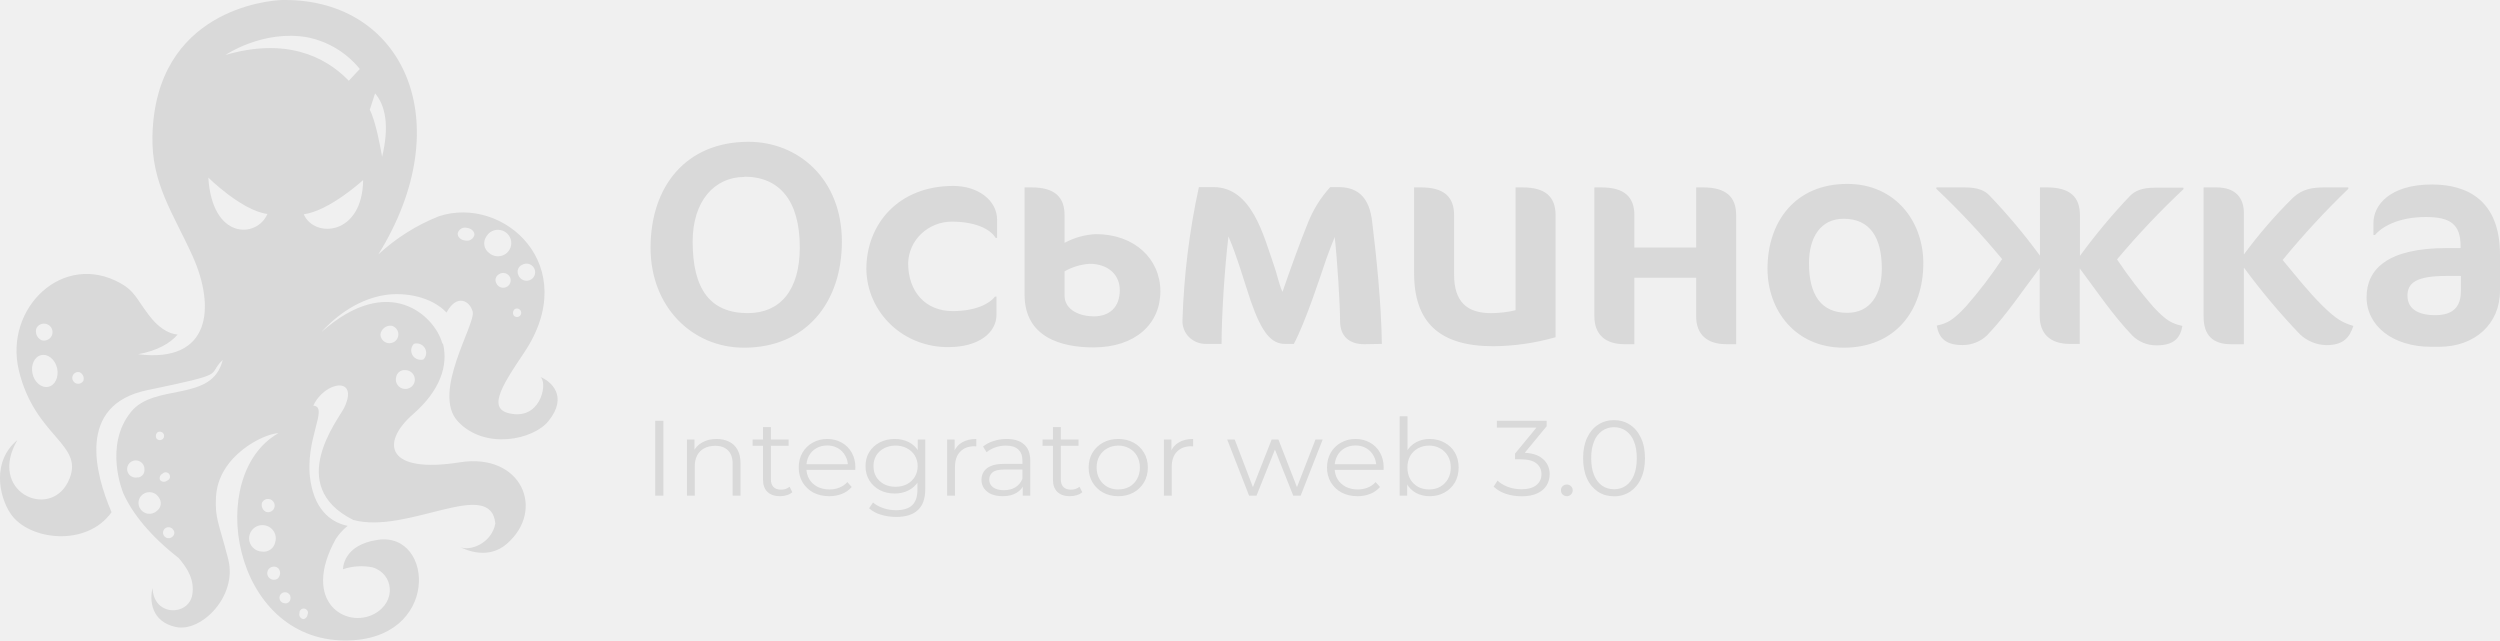
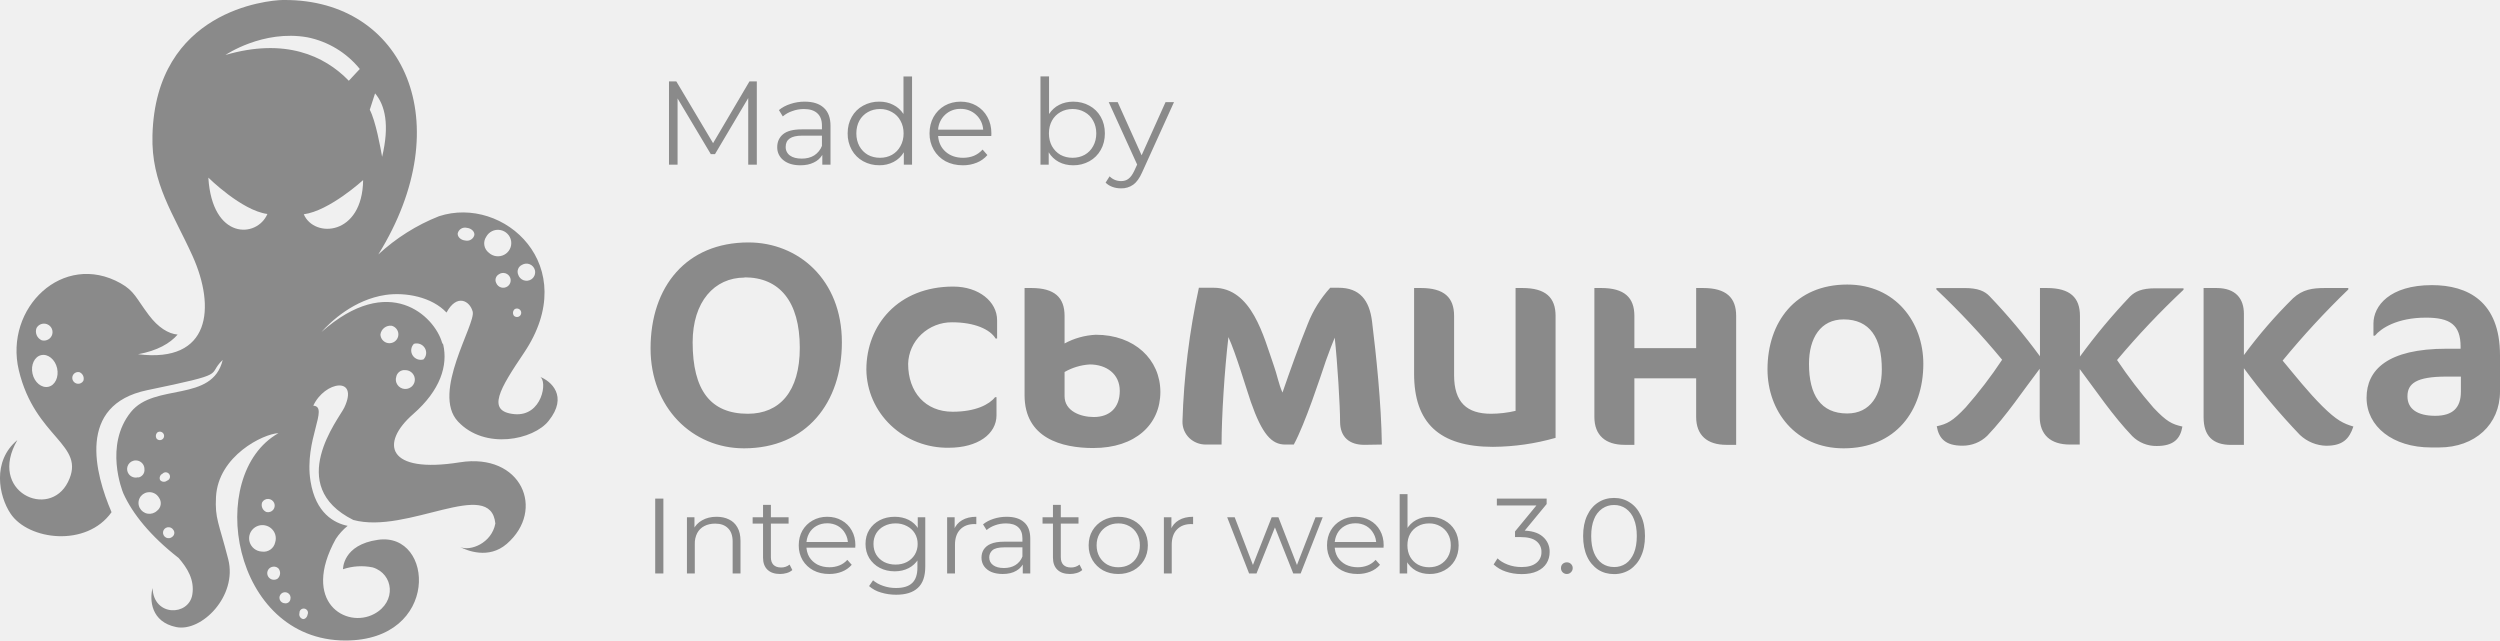
<svg xmlns="http://www.w3.org/2000/svg" width="121" height="31" fill="none" viewBox="0 0 121 31">
-   <g clip-path="url(#nclip0_1036_5245)" fill="#D9D9D9">
-     <path d="M36.009 16.828c-2.5 0-4.522-1.968-4.522-4.835 0-2.994 1.734-5.13 4.739-5.13 2.398 0 4.521 1.785 4.521 4.835 0 2.923-1.719 5.13-4.738 5.13zm.029-8.264c-1.46 0-2.514 1.166-2.514 3.134 0 2.319.867 3.457 2.673 3.457 1.531 0 2.513-1.068 2.513-3.19 0-2.263-.996-3.412-2.672-3.412v.01zM48.188 11.515c-.26-.436-.997-.787-2.11-.787a2.147 2.147 0 00-1.484.583 2.032 2.032 0 00-.64 1.427c0 1.377.839 2.319 2.153 2.319 1.113 0 1.777-.352 2.052-.703h.072v.871c0 .914-.91 1.574-2.312 1.574a4.025 4.025 0 01-1.512-.27 3.94 3.94 0 01-1.29-.813 3.82 3.82 0 01-.869-1.234 3.73 3.73 0 01-.316-1.463c0-2.164 1.546-4.02 4.204-4.02 1.242 0 2.124.731 2.124 1.63v.886h-.072zM52.926 16.814c-1.546 0-3.337-.478-3.337-2.558V9.07h.332c1.127 0 1.604.464 1.604 1.349v1.335a3.52 3.52 0 011.517-.422c1.863 0 3.12 1.195 3.12 2.77 0 1.573-1.213 2.712-3.236 2.712zm-.188-4.045a2.79 2.79 0 00-1.213.365v1.167c0 .73.78 1.011 1.416 1.011.765 0 1.256-.45 1.256-1.264 0-.816-.638-1.28-1.459-1.28zM66.03 16.659c-.708 0-1.17-.365-1.17-1.124 0-.76-.13-2.896-.26-4.062-.116.281-.26.646-.42 1.096-.274.815-1.011 3.064-1.56 4.076h-.419c-.65 0-1.112-.492-1.661-2.066-.246-.717-.708-2.305-1.084-3.134-.188 1.574-.332 3.85-.332 5.2h-.737a1.15 1.15 0 01-.828-.319 1.09 1.09 0 01-.328-.806c.066-2.173.332-4.337.795-6.464h.708c1.863 0 2.427 2.375 2.918 3.766.159.436.231.886.42 1.307.36-1.04.837-2.375 1.227-3.33.25-.64.617-1.23 1.084-1.743h.404c1.026 0 1.488.604 1.618 1.616.202 1.644.448 3.963.477 5.973l-.853.014zM72.27 16.757c-2.629 0-3.828-1.18-3.828-3.541V9.07h.332c1.127 0 1.604.464 1.604 1.349v2.867c0 1.321.621 1.87 1.791 1.87.4-.002.797-.049 1.185-.141V9.07h.332c1.127 0 1.604.464 1.604 1.349v5.903c-.98.281-1.997.428-3.02.435zM83.554 16.659c-.925 0-1.46-.464-1.46-1.35v-1.868h-2.99v3.218h-.477c-.924 0-1.459-.464-1.459-1.35V9.07h.332c1.127 0 1.604.465 1.604 1.35v1.56h2.99v-2.91h.333c1.127 0 1.603.465 1.603 1.35v6.24h-.476zM89.231 16.828c-2.34 0-3.684-1.813-3.684-3.823 0-2.277 1.344-4.104 3.858-4.104 2.34 0 3.684 1.827 3.684 3.837 0 2.28-1.344 4.09-3.858 4.09zm0-6.24c-1.112 0-1.676.899-1.676 2.15 0 1.504.564 2.403 1.85 2.403 1.126 0 1.675-.9 1.675-2.136 0-1.518-.577-2.417-1.849-2.417zM102.465 12.555a23.273 23.273 0 001.762 2.305c.636.675.896.801 1.401.914-.101.59-.418.941-1.242.941a1.639 1.639 0 01-1.185-.478c-.953-.997-1.719-2.15-2.542-3.246v3.654h-.477c-.925 0-1.46-.464-1.46-1.35v-2.318c-.837 1.096-1.588 2.248-2.542 3.246a1.685 1.685 0 01-.55.356 1.725 1.725 0 01-.649.122c-.823 0-1.141-.351-1.242-.942.505-.112.765-.239 1.401-.913a21.34 21.34 0 001.763-2.305A37.856 37.856 0 0093.72 9.14v-.07h1.358c.665 0 .983.154 1.214.393a28.989 28.989 0 012.441 2.91V9.07h.333c1.127 0 1.603.464 1.603 1.349v1.967a29.087 29.087 0 012.427-2.909c.246-.239.564-.393 1.214-.393h1.372v.07a39.526 39.526 0 00-3.218 3.401zM112.592 16.704a1.923 1.923 0 01-1.271-.52 32.422 32.422 0 01-2.716-3.233v3.71h-.622c-.895 0-1.329-.449-1.329-1.334V9.07h.621c.939 0 1.33.52 1.33 1.25v1.996a23.126 23.126 0 012.383-2.754c.463-.422.925-.492 1.546-.492h1.124v.07a40.29 40.29 0 00-3.178 3.443c.621.745 1.228 1.518 1.921 2.207.694.688 1.026.843 1.503.984-.2.604-.518.93-1.312.93zM118.053 16.785h-.39c-1.849 0-3.121-1.011-3.121-2.403 0-1.349 1.012-2.375 3.872-2.375h.679v-.098c0-1.068-.52-1.406-1.676-1.406-1.401 0-2.181.52-2.47.872h-.072v-.59c0-.844.78-1.856 2.831-1.856 1.734 0 3.294.787 3.294 3.401v1.743c0 1.602-1.214 2.712-2.947 2.712zm1.054-3.429h-.693c-1.474 0-1.893.338-1.893.956 0 .618.492.942 1.344.942.852 0 1.242-.394 1.242-1.167v-.73zM31.712 23.99v-3.624h.396v3.624h-.396zM34.683 21.246c.228 0 .428.043.6.13.175.082.31.21.407.382.1.173.15.39.15.653v1.579h-.38v-1.543c0-.287-.076-.502-.226-.647-.146-.149-.353-.223-.62-.223-.2 0-.376.04-.526.12a.813.813 0 00-.342.336 1.096 1.096 0 00-.118.528v1.429h-.38v-2.718h.364v.745l-.06-.14a.987.987 0 01.43-.46c.196-.114.43-.171.7-.171zM37.756 24.016c-.264 0-.468-.07-.61-.207-.144-.139-.215-.334-.215-.585V20.67h.38v2.532c0 .159.041.281.123.367.086.087.207.13.364.13a.626.626 0 00.418-.14l.134.264a.708.708 0 01-.273.145c-.104.031-.21.047-.321.047zm-1.328-2.439v-.305h1.74v.305h-1.74zM40.137 24.016c-.293 0-.55-.06-.771-.176a1.347 1.347 0 01-.52-.492 1.383 1.383 0 01-.187-.72c0-.269.059-.507.177-.714.121-.207.285-.37.492-.487.211-.12.447-.181.707-.181.265 0 .498.059.702.176.207.114.37.276.487.487.118.207.177.447.177.72a.334.334 0 01-.005.056v.057h-2.448v-.274h2.244l-.15.108c0-.196-.044-.37-.134-.523a.924.924 0 00-.353-.362 1.024 1.024 0 00-.52-.13c-.192 0-.365.044-.52.13a.914.914 0 00-.358.363 1.086 1.086 0 00-.128.533v.057c0 .207.046.39.139.548.096.156.228.278.396.368.172.086.366.13.584.13.171 0 .33-.03.476-.089a.99.99 0 00.386-.269l.214.238a1.2 1.2 0 01-.471.332c-.186.076-.39.114-.616.114zM43.375 25.02c-.258 0-.504-.036-.74-.109a1.472 1.472 0 01-.572-.31l.192-.28c.132.114.295.204.488.27.196.068.403.103.62.103.358 0 .62-.081.788-.244.168-.158.252-.407.252-.745v-.678l.053-.466-.037-.466v-.823h.364v2.386c0 .47-.12.813-.359 1.03-.235.221-.585.332-1.05.332zm-.07-1.134c-.268 0-.509-.055-.723-.165a1.316 1.316 0 01-.509-.472c-.121-.2-.182-.43-.182-.688 0-.259.06-.487.182-.683.125-.2.295-.356.509-.466.214-.11.455-.166.723-.166.25 0 .475.05.675.15.2.1.359.249.476.445.118.197.177.437.177.72s-.059.523-.177.72a1.177 1.177 0 01-.476.45c-.2.103-.425.155-.675.155zm.038-.326c.206 0 .39-.041.551-.124a.993.993 0 00.38-.352.982.982 0 00.14-.523.956.956 0 00-.14-.518.955.955 0 00-.38-.347 1.148 1.148 0 00-.551-.13c-.204 0-.388.044-.552.13a.955.955 0 00-.38.347.985.985 0 00-.134.518c0 .197.044.37.134.523.092.148.22.265.38.352.164.083.348.124.552.124zM45.841 23.99v-2.718h.364v.74l-.037-.13a.89.89 0 01.396-.47c.186-.11.416-.166.69-.166v.357h-.042a.185.185 0 00-.043-.005c-.296 0-.528.088-.696.264-.168.173-.252.42-.252.74v1.388h-.38zM49.502 23.99v-.6l-.017-.1v-1.003c0-.232-.067-.41-.203-.534-.132-.124-.33-.186-.594-.186-.183 0-.356.03-.52.088a1.334 1.334 0 00-.418.233l-.171-.275a1.5 1.5 0 01.514-.269c.2-.065.41-.098.632-.098.364 0 .644.088.84.264.2.172.3.436.3.792v1.688h-.364zm-.97.026c-.21 0-.394-.033-.551-.099a.837.837 0 01-.354-.28.719.719 0 01-.123-.413c0-.142.034-.27.102-.384a.726.726 0 01.342-.28c.161-.072.375-.108.643-.108h.97v.274h-.96c-.27 0-.46.047-.567.14a.448.448 0 00-.155.347c0 .155.062.28.187.373.125.093.3.14.525.14.214 0 .398-.047.552-.14a.833.833 0 00.342-.414l.086.253a.868.868 0 01-.375.43c-.175.107-.396.16-.664.16zM51.787 24.016c-.264 0-.467-.07-.61-.207-.143-.139-.214-.334-.214-.585V20.67h.38v2.532c0 .159.041.281.123.367.086.087.207.13.364.13a.626.626 0 00.418-.14l.134.264a.707.707 0 01-.273.145c-.104.031-.21.047-.322.047zm-1.328-2.439v-.305h1.74v.305h-1.74zM54.12 24.016c-.27 0-.515-.06-.733-.176a1.368 1.368 0 01-.509-.492 1.382 1.382 0 01-.187-.72c0-.273.062-.512.187-.72a1.33 1.33 0 01.509-.486c.214-.117.459-.176.734-.176.278 0 .524.059.739.176.218.117.387.28.508.487.125.207.188.447.188.72 0 .268-.063.508-.188.719a1.318 1.318 0 01-.508.492 1.533 1.533 0 01-.74.176zm0-.327c.204 0 .385-.043.542-.129a.967.967 0 00.37-.373c.092-.162.138-.348.138-.559 0-.214-.046-.4-.139-.559a.93.93 0 00-.37-.367 1.06 1.06 0 00-.535-.135c-.2 0-.378.045-.535.134a.967.967 0 00-.375.368c-.093.159-.14.345-.14.56 0 .21.047.396.14.558.093.159.217.283.374.373.158.086.334.13.53.13zM56.332 23.99v-2.718h.364v.74l-.037-.13a.89.89 0 01.396-.47c.186-.11.416-.166.691-.166v.357h-.043a.184.184 0 00-.043-.005c-.296 0-.528.088-.696.264-.168.173-.252.42-.252.74v1.388h-.38zM60.456 23.99l-1.06-2.718h.364l.964 2.521h-.166l.99-2.521h.328l.98 2.521h-.166l.98-2.521h.348l-1.066 2.718h-.359l-.942-2.371h.112l-.948 2.37h-.359zM65.706 24.016c-.293 0-.55-.06-.771-.176a1.348 1.348 0 01-.52-.492 1.383 1.383 0 01-.187-.72c0-.269.059-.507.177-.714.121-.207.285-.37.492-.487.211-.12.447-.181.707-.181.264 0 .498.059.702.176.207.114.37.276.487.487.118.207.177.447.177.72a.334.334 0 01-.005.056v.057h-2.448v-.274h2.244l-.15.108c0-.196-.045-.37-.134-.523a.924.924 0 00-.353-.362 1.024 1.024 0 00-.52-.13c-.193 0-.366.044-.52.13a.914.914 0 00-.358.363 1.085 1.085 0 00-.129.533v.057c0 .207.047.39.14.548.096.156.228.278.396.368.171.086.366.13.584.13.171 0 .33-.03.476-.089a.99.99 0 00.386-.269l.214.238a1.201 1.201 0 01-.471.332 1.613 1.613 0 01-.616.114zM69.195 24.016c-.246 0-.468-.054-.664-.16a1.196 1.196 0 01-.466-.477 1.534 1.534 0 01-.171-.75c0-.298.057-.548.171-.752.118-.207.275-.364.471-.47.197-.108.416-.161.66-.161.267 0 .506.059.717.176.214.114.382.274.503.481.121.207.182.45.182.725 0 .273-.06.514-.182.725a1.29 1.29 0 01-.503.486c-.21.118-.45.177-.718.177zm-1.451-.026v-3.842h.38v1.926l-.053.549.037.549v.818h-.364zm1.424-.3c.2 0 .379-.044.536-.13.157-.09.282-.214.375-.373.093-.162.139-.348.139-.559 0-.214-.046-.4-.14-.559a.968.968 0 00-.374-.367 1.06 1.06 0 00-.536-.135c-.2 0-.38.045-.54.134a.968.968 0 00-.375.368c-.09.159-.134.345-.134.56 0 .21.044.396.134.558.092.159.217.283.374.373.161.086.341.13.541.13zM73.642 24.02c-.27 0-.528-.04-.77-.123a1.6 1.6 0 01-.58-.342l.188-.295c.122.12.284.22.488.3.207.08.432.12.674.12.311 0 .549-.067.713-.198a.635.635 0 00.251-.528.64.64 0 00-.246-.528c-.16-.13-.416-.196-.766-.196h-.267v-.275l1.156-1.403.054.145h-2.089v-.331h2.41v.264l-1.157 1.403-.187-.12h.145c.45 0 .785.097 1.006.29a.938.938 0 01.338.746c0 .204-.05.387-.15.549-.1.162-.252.29-.455.383-.2.093-.452.14-.755.14zM75.835 24.016a.279.279 0 01-.284-.285c0-.083.027-.15.08-.202a.293.293 0 01.204-.078c.079 0 .145.026.198.078a.26.26 0 01.086.202.27.27 0 01-.086.202.265.265 0 01-.198.083zM78.118 24.02c-.29 0-.547-.072-.772-.217a1.503 1.503 0 01-.53-.631c-.128-.276-.193-.608-.193-.994 0-.387.065-.716.193-.989.129-.276.305-.487.53-.632.225-.148.482-.222.772-.222.289 0 .546.074.77.222.226.145.402.356.531.632.132.273.198.602.198.989 0 .386-.066.718-.198.994a1.503 1.503 0 01-.53.631 1.392 1.392 0 01-.771.218zm0-.34a.99.99 0 00.578-.172c.164-.117.293-.286.386-.507.092-.224.139-.499.139-.823 0-.325-.047-.597-.14-.818a1.116 1.116 0 00-.385-.508.969.969 0 00-.578-.175.975.975 0 00-.573.175 1.1 1.1 0 00-.391.508c-.093.22-.14.493-.14.818 0 .324.047.599.14.823.093.22.223.39.39.507.168.114.36.171.574.171z" />
+   <g clip-path="url(#nclip0_1128_14021)" fill="#8A8A8A">
+     <path d="M36.009 21.699c-2.5 0-4.522-1.968-4.522-4.835 0-2.993 1.734-5.13 4.739-5.13 2.398 0 4.521 1.785 4.521 4.835 0 2.923-1.719 5.13-4.738 5.13zm.029-8.264c-1.46 0-2.514 1.166-2.514 3.134 0 2.319.867 3.457 2.673 3.457 1.531 0 2.513-1.068 2.513-3.19 0-2.263-.996-3.412-2.672-3.412v.01zM48.188 16.386c-.26-.435-.997-.787-2.11-.787a2.147 2.147 0 00-1.484.583 2.032 2.032 0 00-.64 1.427c0 1.377.839 2.319 2.153 2.319 1.113 0 1.777-.352 2.052-.703h.072v.871c0 .914-.91 1.575-2.312 1.575a4.024 4.024 0 01-1.512-.27 3.94 3.94 0 01-1.29-.814 3.82 3.82 0 01-.869-1.233 3.73 3.73 0 01-.316-1.464c0-2.164 1.546-4.02 4.204-4.02 1.242 0 2.124.731 2.124 1.63v.886h-.072zM52.926 21.685c-1.546 0-3.337-.478-3.337-2.558V13.94h.332c1.127 0 1.604.464 1.604 1.349v1.335a3.52 3.52 0 011.517-.422c1.863 0 3.12 1.195 3.12 2.77 0 1.573-1.213 2.712-3.236 2.712zm-.188-4.045a2.79 2.79 0 00-1.213.365v1.167c0 .73.78 1.012 1.416 1.012.765 0 1.256-.45 1.256-1.265s-.638-1.28-1.459-1.28zM66.03 21.53c-.708 0-1.17-.365-1.17-1.124 0-.76-.13-2.895-.26-4.062-.116.281-.26.647-.42 1.096-.274.815-1.011 3.064-1.56 4.076h-.419c-.65 0-1.112-.492-1.661-2.066-.246-.717-.708-2.305-1.084-3.134-.188 1.574-.332 3.85-.332 5.2h-.737a1.15 1.15 0 01-.828-.319 1.09 1.09 0 01-.328-.805c.066-2.174.332-4.338.795-6.465h.708c1.863 0 2.427 2.375 2.918 3.766.159.436.231.886.42 1.307.36-1.04.837-2.375 1.227-3.33.25-.64.617-1.23 1.084-1.743h.404c1.026 0 1.488.604 1.618 1.616.202 1.644.448 3.963.477 5.973l-.853.014zM72.27 21.628c-2.629 0-3.828-1.18-3.828-3.541V13.94h.332c1.127 0 1.604.464 1.604 1.349v2.867c0 1.321.621 1.87 1.791 1.87.4-.002.797-.049 1.185-.141V13.94h.332c1.127 0 1.604.464 1.604 1.349v5.903c-.98.281-1.997.428-3.02.435zM83.554 21.53c-.925 0-1.46-.464-1.46-1.35v-1.868h-2.99v3.218h-.477c-.924 0-1.459-.464-1.459-1.35v-6.24h.332c1.127 0 1.604.465 1.604 1.35v1.56h2.99v-2.91h.333c1.127 0 1.603.465 1.603 1.35v6.24h-.476zM89.231 21.699c-2.34 0-3.684-1.813-3.684-3.823 0-2.277 1.344-4.104 3.858-4.104 2.34 0 3.684 1.827 3.684 3.837 0 2.28-1.344 4.09-3.858 4.09zm0-6.24c-1.112 0-1.676.9-1.676 2.15 0 1.504.564 2.403 1.85 2.403 1.126 0 1.675-.9 1.675-2.136 0-1.518-.577-2.417-1.849-2.417zM102.465 17.426a23.273 23.273 0 001.762 2.305c.636.675.896.801 1.401.914-.101.59-.418.941-1.242.941a1.639 1.639 0 01-1.185-.478c-.953-.998-1.719-2.15-2.542-3.246v3.654h-.477c-.925 0-1.46-.464-1.46-1.35v-2.318c-.837 1.096-1.588 2.248-2.542 3.246a1.685 1.685 0 01-.55.356 1.725 1.725 0 01-.649.122c-.823 0-1.141-.351-1.242-.941.505-.113.765-.24 1.401-.914a21.34 21.34 0 001.763-2.305 37.859 37.859 0 00-3.182-3.4v-.071h1.358c.665 0 .983.154 1.214.393a28.984 28.984 0 012.441 2.91V13.94h.333c1.127 0 1.603.464 1.603 1.349v1.968a29.09 29.09 0 012.427-2.91c.246-.239.564-.393 1.214-.393h1.372v.07a39.523 39.523 0 00-3.218 3.401zM112.592 21.575a1.923 1.923 0 01-1.271-.52 32.422 32.422 0 01-2.716-3.232v3.71h-.622c-.895 0-1.329-.45-1.329-1.335V13.94h.621c.939 0 1.33.52 1.33 1.25v1.996a23.13 23.13 0 012.383-2.754c.463-.422.925-.492 1.546-.492h1.124v.07a40.307 40.307 0 00-3.178 3.443c.621.745 1.228 1.518 1.921 2.207.694.688 1.026.843 1.503.984-.2.604-.518.93-1.312.93zM118.053 21.657h-.39c-1.849 0-3.121-1.012-3.121-2.404 0-1.349 1.012-2.375 3.872-2.375h.679v-.098c0-1.068-.52-1.406-1.676-1.406-1.401 0-2.181.52-2.47.872h-.072v-.59c0-.844.78-1.856 2.831-1.856 1.734 0 3.294.787 3.294 3.401v1.743c0 1.602-1.214 2.713-2.947 2.713zm1.054-3.43h-.693c-1.474 0-1.893.338-1.893.956 0 .618.492.942 1.344.942.852 0 1.242-.394 1.242-1.167v-.73zM31.712 27.755v-3.623h.396v3.623h-.396zM34.683 25.012c.228 0 .428.043.6.129.175.083.31.21.407.383.1.173.15.39.15.652v1.58h-.38v-1.543c0-.287-.076-.503-.226-.648-.146-.148-.353-.222-.62-.222-.2 0-.376.04-.526.119a.814.814 0 00-.342.336 1.096 1.096 0 00-.118.529v1.428h-.38v-2.718h.364v.746l-.06-.14a.987.987 0 01.43-.46c.196-.114.43-.171.7-.171zM37.756 27.781c-.264 0-.468-.069-.61-.207-.144-.138-.215-.333-.215-.585v-2.552h.38v2.531c0 .16.041.282.123.368.086.086.207.13.364.13a.626.626 0 00.418-.14l.134.264a.708.708 0 01-.273.145c-.104.03-.21.046-.321.046zm-1.328-2.438v-.306h1.74v.306h-1.74zM40.137 27.781c-.293 0-.55-.058-.771-.176a1.348 1.348 0 01-.52-.492 1.383 1.383 0 01-.187-.72c0-.268.059-.507.177-.714.121-.207.285-.369.492-.486.211-.121.447-.181.707-.181.265 0 .498.058.702.176.207.114.37.276.487.486.118.207.177.447.177.72a.334.334 0 01-.005.057v.057h-2.448v-.275h2.244l-.15.109c0-.197-.044-.371-.134-.523a.923.923 0 00-.353-.362 1.023 1.023 0 00-.52-.13c-.192 0-.365.043-.52.13a.913.913 0 00-.358.362 1.087 1.087 0 00-.128.533v.057c0 .207.046.39.139.55.096.154.228.277.396.367.172.086.366.129.584.129.171 0 .33-.03.476-.088a.99.99 0 00.386-.27l.214.239a1.2 1.2 0 01-.471.331c-.186.076-.39.114-.616.114zM43.375 28.785a2.5 2.5 0 01-.74-.108 1.472 1.472 0 01-.572-.31l.192-.28c.132.114.295.203.488.269.196.069.403.103.62.103.358 0 .62-.08.788-.243.168-.159.252-.407.252-.745v-.679l.053-.466-.037-.465v-.824h.364v2.387c0 .47-.12.813-.359 1.03-.235.221-.585.331-1.05.331zm-.07-1.133c-.268 0-.509-.056-.723-.166a1.316 1.316 0 01-.509-.471c-.121-.2-.182-.43-.182-.689 0-.258.06-.486.182-.683.125-.2.295-.355.509-.466.214-.11.455-.165.723-.165.25 0 .475.05.675.15.2.1.359.248.476.445.118.197.177.437.177.72 0 .282-.059.522-.177.72a1.178 1.178 0 01-.476.45c-.2.103-.425.155-.675.155zm.038-.326c.206 0 .39-.042.551-.125a.994.994 0 00.38-.352.982.982 0 00.14-.523.956.956 0 00-.14-.517.956.956 0 00-.38-.347 1.149 1.149 0 00-.551-.13c-.204 0-.388.044-.552.13a.956.956 0 00-.38.347.985.985 0 00-.134.517c0 .197.044.372.134.523.092.149.22.266.38.352.164.083.348.125.552.125zM45.841 27.755v-2.718h.364v.74l-.037-.129a.89.89 0 01.396-.47c.186-.111.416-.166.69-.166v.357h-.042a.18.18 0 00-.043-.005c-.296 0-.528.088-.696.264-.168.172-.252.419-.252.74v1.387h-.38zM49.502 27.755v-.6l-.017-.099v-1.004c0-.231-.067-.409-.203-.533-.132-.124-.33-.186-.594-.186-.183 0-.356.029-.52.088a1.336 1.336 0 00-.418.233l-.171-.275c.143-.117.314-.207.514-.27.2-.065.41-.097.632-.097.364 0 .644.088.84.264.2.172.3.436.3.792v1.687h-.364zm-.97.026c-.21 0-.394-.033-.551-.098a.837.837 0 01-.354-.28.72.72 0 01-.123-.414c0-.141.034-.27.102-.383a.726.726 0 01.342-.28c.161-.072.375-.108.643-.108h.97v.274h-.96c-.27 0-.46.047-.567.14a.448.448 0 00-.155.347c0 .155.062.28.187.373.125.093.3.14.525.14.214 0 .398-.047.552-.14a.833.833 0 00.342-.415l.086.254a.868.868 0 01-.375.43c-.175.107-.396.16-.664.16zM51.787 27.781c-.264 0-.467-.069-.61-.207-.143-.138-.214-.333-.214-.585v-2.552h.38v2.531c0 .16.041.282.123.368.086.086.207.13.364.13a.626.626 0 00.418-.14l.134.264a.707.707 0 01-.273.145c-.104.03-.21.046-.322.046zm-1.328-2.438v-.306h1.74v.306h-1.74zM54.12 27.781c-.27 0-.515-.058-.733-.176a1.369 1.369 0 01-.509-.492 1.383 1.383 0 01-.187-.72c0-.272.062-.512.187-.719.125-.207.295-.37.509-.486.214-.118.459-.176.734-.176.278 0 .524.058.739.176.218.117.387.28.508.486.125.207.188.447.188.72 0 .269-.063.509-.188.72a1.319 1.319 0 01-.508.491 1.534 1.534 0 01-.74.176zm0-.326c.204 0 .385-.043.542-.13a.967.967 0 00.37-.372c.092-.162.138-.349.138-.56 0-.213-.046-.4-.139-.558a.93.93 0 00-.37-.368 1.06 1.06 0 00-.535-.134c-.2 0-.378.044-.535.134a.968.968 0 00-.375.368c-.093.158-.14.345-.14.559 0 .21.047.397.14.559.093.159.217.283.374.373.158.086.334.129.53.129zM56.332 27.755v-2.718h.364v.74l-.037-.129a.89.89 0 01.396-.47c.186-.111.416-.166.691-.166v.357h-.043a.18.18 0 00-.043-.005c-.296 0-.528.088-.696.264-.168.172-.252.419-.252.74v1.387h-.38zM60.456 27.755l-1.06-2.718h.364l.964 2.522h-.166l.99-2.522h.328l.98 2.522h-.166l.98-2.522h.348l-1.066 2.718h-.359l-.942-2.37h.112l-.948 2.37h-.359zM65.706 27.781c-.293 0-.55-.058-.771-.176a1.348 1.348 0 01-.52-.492 1.383 1.383 0 01-.187-.72c0-.268.059-.507.177-.714.121-.207.285-.369.492-.486.211-.121.447-.181.707-.181.264 0 .498.058.702.176.207.114.37.276.487.486.118.207.177.447.177.72a.334.334 0 01-.005.057v.057h-2.448v-.275h2.244l-.15.109c0-.197-.045-.371-.134-.523a.924.924 0 00-.353-.362 1.023 1.023 0 00-.52-.13c-.193 0-.366.043-.52.13a.913.913 0 00-.358.362 1.086 1.086 0 00-.129.533v.057c0 .207.047.39.14.55.096.154.228.277.396.367.171.086.366.129.584.129.171 0 .33-.03.476-.088a.99.99 0 00.386-.27l.214.239a1.201 1.201 0 01-.471.331 1.613 1.613 0 01-.616.114zM69.195 27.781c-.246 0-.468-.053-.664-.16a1.196 1.196 0 01-.466-.477 1.533 1.533 0 01-.171-.75c0-.297.057-.547.171-.75.118-.208.275-.365.471-.472.197-.107.416-.16.66-.16.267 0 .506.058.717.176.214.114.382.274.503.481.121.207.182.449.182.725 0 .272-.06.514-.182.725-.121.207-.29.369-.503.486a1.45 1.45 0 01-.718.176zm-1.451-.026v-3.84h.38v1.925l-.053.549.037.548v.818h-.364zm1.424-.3c.2 0 .379-.043.536-.13.157-.09.282-.213.375-.372.093-.162.139-.349.139-.56 0-.213-.046-.4-.14-.558a.968.968 0 00-.374-.368 1.06 1.06 0 00-.536-.134c-.2 0-.38.044-.54.134a.967.967 0 00-.375.368c-.09.158-.134.345-.134.559 0 .21.044.397.134.559.092.159.217.283.374.373.161.086.341.129.541.129zM73.642 27.786c-.27 0-.528-.041-.77-.124a1.6 1.6 0 01-.58-.342l.188-.295c.122.121.284.221.488.3.207.08.432.12.674.12.311 0 .549-.066.713-.197a.636.636 0 00.251-.528.64.64 0 00-.246-.528c-.16-.131-.416-.197-.766-.197h-.267v-.274l1.156-1.403.054.145h-2.089v-.332h2.41v.264l-1.157 1.403-.187-.119h.145c.45 0 .785.097 1.006.29a.938.938 0 01.338.746c0 .203-.05.386-.15.549-.1.162-.252.29-.455.383-.2.093-.452.14-.755.14zM75.835 27.781a.279.279 0 01-.284-.285c0-.082.027-.15.08-.201a.293.293 0 01.204-.078c.079 0 .145.026.198.078a.26.26 0 01.086.201.27.27 0 01-.086.202.265.265 0 01-.198.083zM78.118 27.786c-.29 0-.547-.072-.772-.217a1.503 1.503 0 01-.53-.632c-.128-.276-.193-.607-.193-.994 0-.386.065-.716.193-.988.129-.276.305-.487.53-.632.225-.148.482-.223.772-.223.289 0 .546.075.77.223.226.145.402.355.531.632.132.272.198.602.198.988 0 .387-.066.718-.198.994a1.503 1.503 0 01-.53.632 1.392 1.392 0 01-.771.217zm0-.341a.99.99 0 00.578-.171c.164-.117.293-.287.386-.508.092-.224.139-.498.139-.823 0-.324-.047-.597-.14-.818a1.116 1.116 0 00-.385-.507.97.97 0 00-.578-.176.976.976 0 00-.573.176 1.1 1.1 0 00-.391.507c-.093.221-.14.494-.14.818 0 .325.047.6.14.823.093.221.223.39.39.508.168.114.36.17.574.17zM36.63 3.941v4.03h-.416V4.747l-1.608 2.712h-.204l-1.608-2.695v3.207h-.415v-4.03h.356l1.778 2.988 1.76-2.988h.357zM38.952 4.92c.401 0 .71.1.924.3.214.195.321.487.321.874v1.877H39.8v-.472a.944.944 0 01-.416.368c-.179.089-.393.133-.643.133-.343 0-.616-.08-.819-.242a.776.776 0 01-.304-.639c0-.257.094-.464.281-.622.191-.157.493-.236.907-.236h.976v-.184c0-.261-.074-.459-.222-.593-.148-.138-.365-.207-.65-.207-.194 0-.381.032-.56.098a1.38 1.38 0 00-.463.259l-.187-.306c.156-.13.343-.23.562-.299.218-.073.448-.11.69-.11zm-.146 2.757c.233 0 .434-.051.602-.155a.964.964 0 00.374-.46v-.496h-.965c-.526 0-.79.18-.79.541a.5.5 0 00.205.42c.137.1.328.15.574.15zM44.143 3.7V7.97h-.398v-.599c-.124.204-.29.36-.496.467a1.45 1.45 0 01-.69.16 1.58 1.58 0 01-.784-.195 1.41 1.41 0 01-.55-.547 1.595 1.595 0 01-.199-.8c0-.3.067-.566.2-.8a1.37 1.37 0 01.549-.542 1.58 1.58 0 01.783-.195c.25 0 .474.052.673.155.203.1.368.248.497.443V3.7h.415zm-1.55 3.937c.215 0 .408-.048.58-.144.175-.1.311-.24.409-.42.101-.18.152-.386.152-.616 0-.23-.05-.436-.152-.616a1.007 1.007 0 00-.41-.415 1.13 1.13 0 00-.578-.15c-.219 0-.416.05-.591.15a1.055 1.055 0 00-.41.415c-.097.18-.146.386-.146.616 0 .23.05.436.147.616.1.18.237.32.409.42.175.096.372.144.59.144zM47.978 6.584h-2.573c.023.314.146.57.368.765.222.192.503.288.842.288.191 0 .367-.033.526-.098.16-.069.299-.169.416-.3l.233.266a1.313 1.313 0 01-.514.368 1.732 1.732 0 01-.673.127c-.315 0-.596-.065-.842-.196a1.47 1.47 0 01-.567-.553 1.549 1.549 0 01-.205-.794c0-.296.065-.56.193-.795.133-.234.312-.416.538-.547.23-.13.488-.195.772-.195.285 0 .54.065.766.195.226.131.404.313.532.547.13.23.193.496.193.795l-.005.127zM46.492 5.27a1.06 1.06 0 00-.748.282 1.084 1.084 0 00-.34.725h2.182a1.073 1.073 0 00-1.094-1.007zM51.944 4.92c.288 0 .55.065.783.195.234.127.417.308.55.542.132.234.199.5.199.8 0 .3-.067.566-.2.8a1.41 1.41 0 01-.549.547 1.58 1.58 0 01-.783.196c-.258 0-.49-.054-.696-.161a1.262 1.262 0 01-.491-.467v.599h-.398V3.699h.415v1.82c.129-.196.292-.344.491-.444.203-.103.43-.155.679-.155zm-.03 2.717c.215 0 .41-.048.585-.144.176-.1.312-.24.41-.42.1-.18.151-.386.151-.616 0-.23-.05-.436-.152-.616a1.007 1.007 0 00-.409-.415c-.175-.1-.37-.15-.585-.15-.218 0-.415.05-.59.15a1.055 1.055 0 00-.41.415c-.097.18-.146.386-.146.616 0 .23.049.436.146.616.102.18.238.32.41.42.175.096.372.144.59.144zM56.821 4.943l-1.538 3.39c-.125.285-.269.486-.433.605a.978.978 0 01-.59.179c-.148 0-.287-.023-.415-.07a.9.9 0 01-.334-.207l.193-.305c.156.154.343.23.562.23.14 0 .259-.038.356-.115.102-.076.195-.207.281-.391l.135-.294-1.375-3.022h.433l1.158 2.573 1.158-2.573h.409z" />
    <path fill-rule="evenodd" clip-rule="evenodd" d="M24.143 13.277a.364.364 0 01.554.175.357.357 0 01-.12.4.364.364 0 01-.56-.154.317.317 0 01.127-.421zm-.611-1.817a.644.644 0 01.676-.328.647.647 0 01.53.53.636.636 0 01-.334.668.65.65 0 01-.746-.099.57.57 0 01-.126-.771zm-1.006.182c-.224-.02-.39-.177-.373-.348a.362.362 0 01.434-.268c.221.02.39.177.373.348a.365.365 0 01-.434.268zm2.39 3.318a.209.209 0 01.292.092.204.204 0 01-.12.28.208.208 0 01-.212-.047.236.236 0 01.04-.325zm.35-2.142a.422.422 0 01.623.255.413.413 0 01-.178.45.423.423 0 01-.631-.232.365.365 0 01.187-.473zm-7.114-8.3c.488.57.71 1.535.342 3.073-.072-.41-.307-1.729-.597-2.279l.255-.789v-.005zm-1.27-.61c-1.185-1.225-3.104-2.085-5.97-1.247 0 0 1.815-1.237 3.969-.855.999.201 1.895.744 2.533 1.532l-.531.57zm-2.18 6.463c1.247-.165 2.873-1.655 2.873-1.655-.029 2.695-2.37 2.829-2.872 1.655zm-.054 19.586a.232.232 0 01-.155-.284.203.203 0 01.148-.212.209.209 0 01.24.098.204.204 0 01.008.18c-.022.142-.132.241-.24.221v-.003zm-1.212-1.95a.324.324 0 01-.463-.113.317.317 0 01.16-.446.324.324 0 01.335.054.357.357 0 01-.032.504zm.362 1.193a.272.272 0 01-.258-.179.266.266 0 01.088-.3.271.271 0 01.418.113c.02.052.024.11.01.163a.233.233 0 01-.258.203zm-1.129-2.504a.649.649 0 01-.588-.464.636.636 0 01.253-.703.65.65 0 01.983.328.636.636 0 01.002.392.57.57 0 01-.65.447zm.018-2.381a.323.323 0 01.298-.167.328.328 0 01.283.192.32.32 0 01-.196.435.327.327 0 01-.179.007.372.372 0 01-.206-.467zM10.084 8.597s1.612 1.595 2.858 1.76c-.502 1.174-2.674 1.27-2.858-1.76zm8.875 7.17a.434.434 0 01.314.33.427.427 0 01-.16.425.436.436 0 01-.7-.337.492.492 0 01.546-.419zm.66 2.147a.462.462 0 01.435.311.452.452 0 01-.157.508.461.461 0 01-.71-.204.452.452 0 01-.012-.279.404.404 0 01.445-.336zm.415-1.273a.463.463 0 01.526.2.452.452 0 01-.064.555.464.464 0 01-.527-.2.453.453 0 01.064-.555zM8.347 25.975a.271.271 0 01-.456-.229.267.267 0 01.216-.225.272.272 0 01.286.13.235.235 0 01-.046.324zm-.598-2.74a.235.235 0 01.115-.308.21.21 0 01.364.12.206.206 0 01-.148.22.24.24 0 01-.33-.032zM7.6 24.722a.531.531 0 01-.837-.138.52.52 0 01.375-.755.533.533 0 01.557.26.456.456 0 01-.095.633zm-.908-1.624a.423.423 0 01-.465-.16.414.414 0 01.224-.636.423.423 0 01.465.16c.05.072.077.158.075.246a.365.365 0 01-.313.405l.014-.015zm.94-2.179a.209.209 0 01.291.092.204.204 0 01-.119.28.208.208 0 01-.213-.047.235.235 0 01.04-.325zm-3.6-2.484a.286.286 0 01-.262.14.29.29 0 01-.246-.168.283.283 0 01.162-.384.29.29 0 01.154-.012.334.334 0 01.193.424zm-1.688.285c-.33.074-.675-.21-.77-.632-.094-.422.092-.826.42-.9.327-.074.675.21.77.632.094.422-.093.826-.42.9zm-.574-2.848a.412.412 0 01.385-.207.416.416 0 01.356.252.407.407 0 01-.264.55.416.416 0 01-.228.003.47.47 0 01-.25-.598zm24.361 2.361c.385.188.118 1.934-1.232 1.812-1.396-.131-.695-1.245.462-2.968 2.838-4.216-.982-7.637-4.113-6.612a9.39 9.39 0 00-2.938 1.852C22.274 5.925 19.534-.017 13.77 0h-.095c-.716.014-6.141.507-6.296 6.552-.066 2.327 1.02 3.797 1.944 5.845 1.112 2.472.885 5.19-2.64 4.748.937-.174 1.54-.521 1.914-.951-.443-.04-.937-.336-1.393-.943-.624-.83-.693-1.162-1.367-1.541C3.05 12.149.196 14.906.91 17.917c.79 3.316 3.291 3.578 2.38 5.412-.91 1.834-3.902.47-2.45-2.028-1.234 1.02-.901 2.709-.324 3.566.862 1.28 3.67 1.635 4.883-.077-.81-1.891-1.683-5.195 1.723-5.905 4.053-.84 2.84-.686 3.657-1.464-.506 2.085-3.292 1.091-4.444 2.521-1.3 1.613-.413 3.823-.367 3.934.445.988 1.31 2.065 2.68 3.133.416.482.778 1.054.66 1.77-.172 1.047-1.876 1.073-1.924-.317-.15.57-.078 1.64 1.148 1.889 1.227.247 2.97-1.504 2.514-3.285-.457-1.78-.647-1.96-.592-3.01.103-1.995 2.298-3.063 3.024-3.091C9.91 22.975 11.205 31 16.72 31c4.595 0 4.308-5.264 1.577-4.874-1.723.242-1.695 1.424-1.695 1.424a2.76 2.76 0 011.436-.088c1.014.308 1.17 1.667.072 2.253-1.353.724-3.55-.57-1.858-3.631.158-.239.351-.452.574-.633-.637-.13-1.548-.598-1.798-2.168-.316-1.994.917-3.6.135-3.648.549-1.191 2.23-1.447 1.5.094-.262.547-2.893 3.774.436 5.437 2.62.715 6.646-2.096 6.876.171-.175.949-1.203 1.356-1.703 1.14.324.165 1.378.61 2.26-.157 1.89-1.644.707-4.415-2.272-3.945-3.552.57-3.871-.929-2.263-2.333 1.33-1.162 1.686-2.362 1.454-3.37a.345.345 0 01-.058-.097c-.365-1.267-2.55-3.418-5.836-.504.448-.507 1.577-1.572 3.107-1.797.968-.14 2.238.097 2.947.854.5-.928 1.13-.57 1.267-.045.158.604-2.01 3.93-.712 5.318 1.298 1.387 3.656.894 4.388-.032.962-1.196.107-1.934-.425-2.133l.003-.003z" />
  </g>
  <defs>
-     <clipPath id="nclip0_1036_5245">
+     <clipPath id="nclip0_1128_14021">
      <path fill="#fff" d="M0 0h121v31H0z" />
    </clipPath>
  </defs>
</svg>
